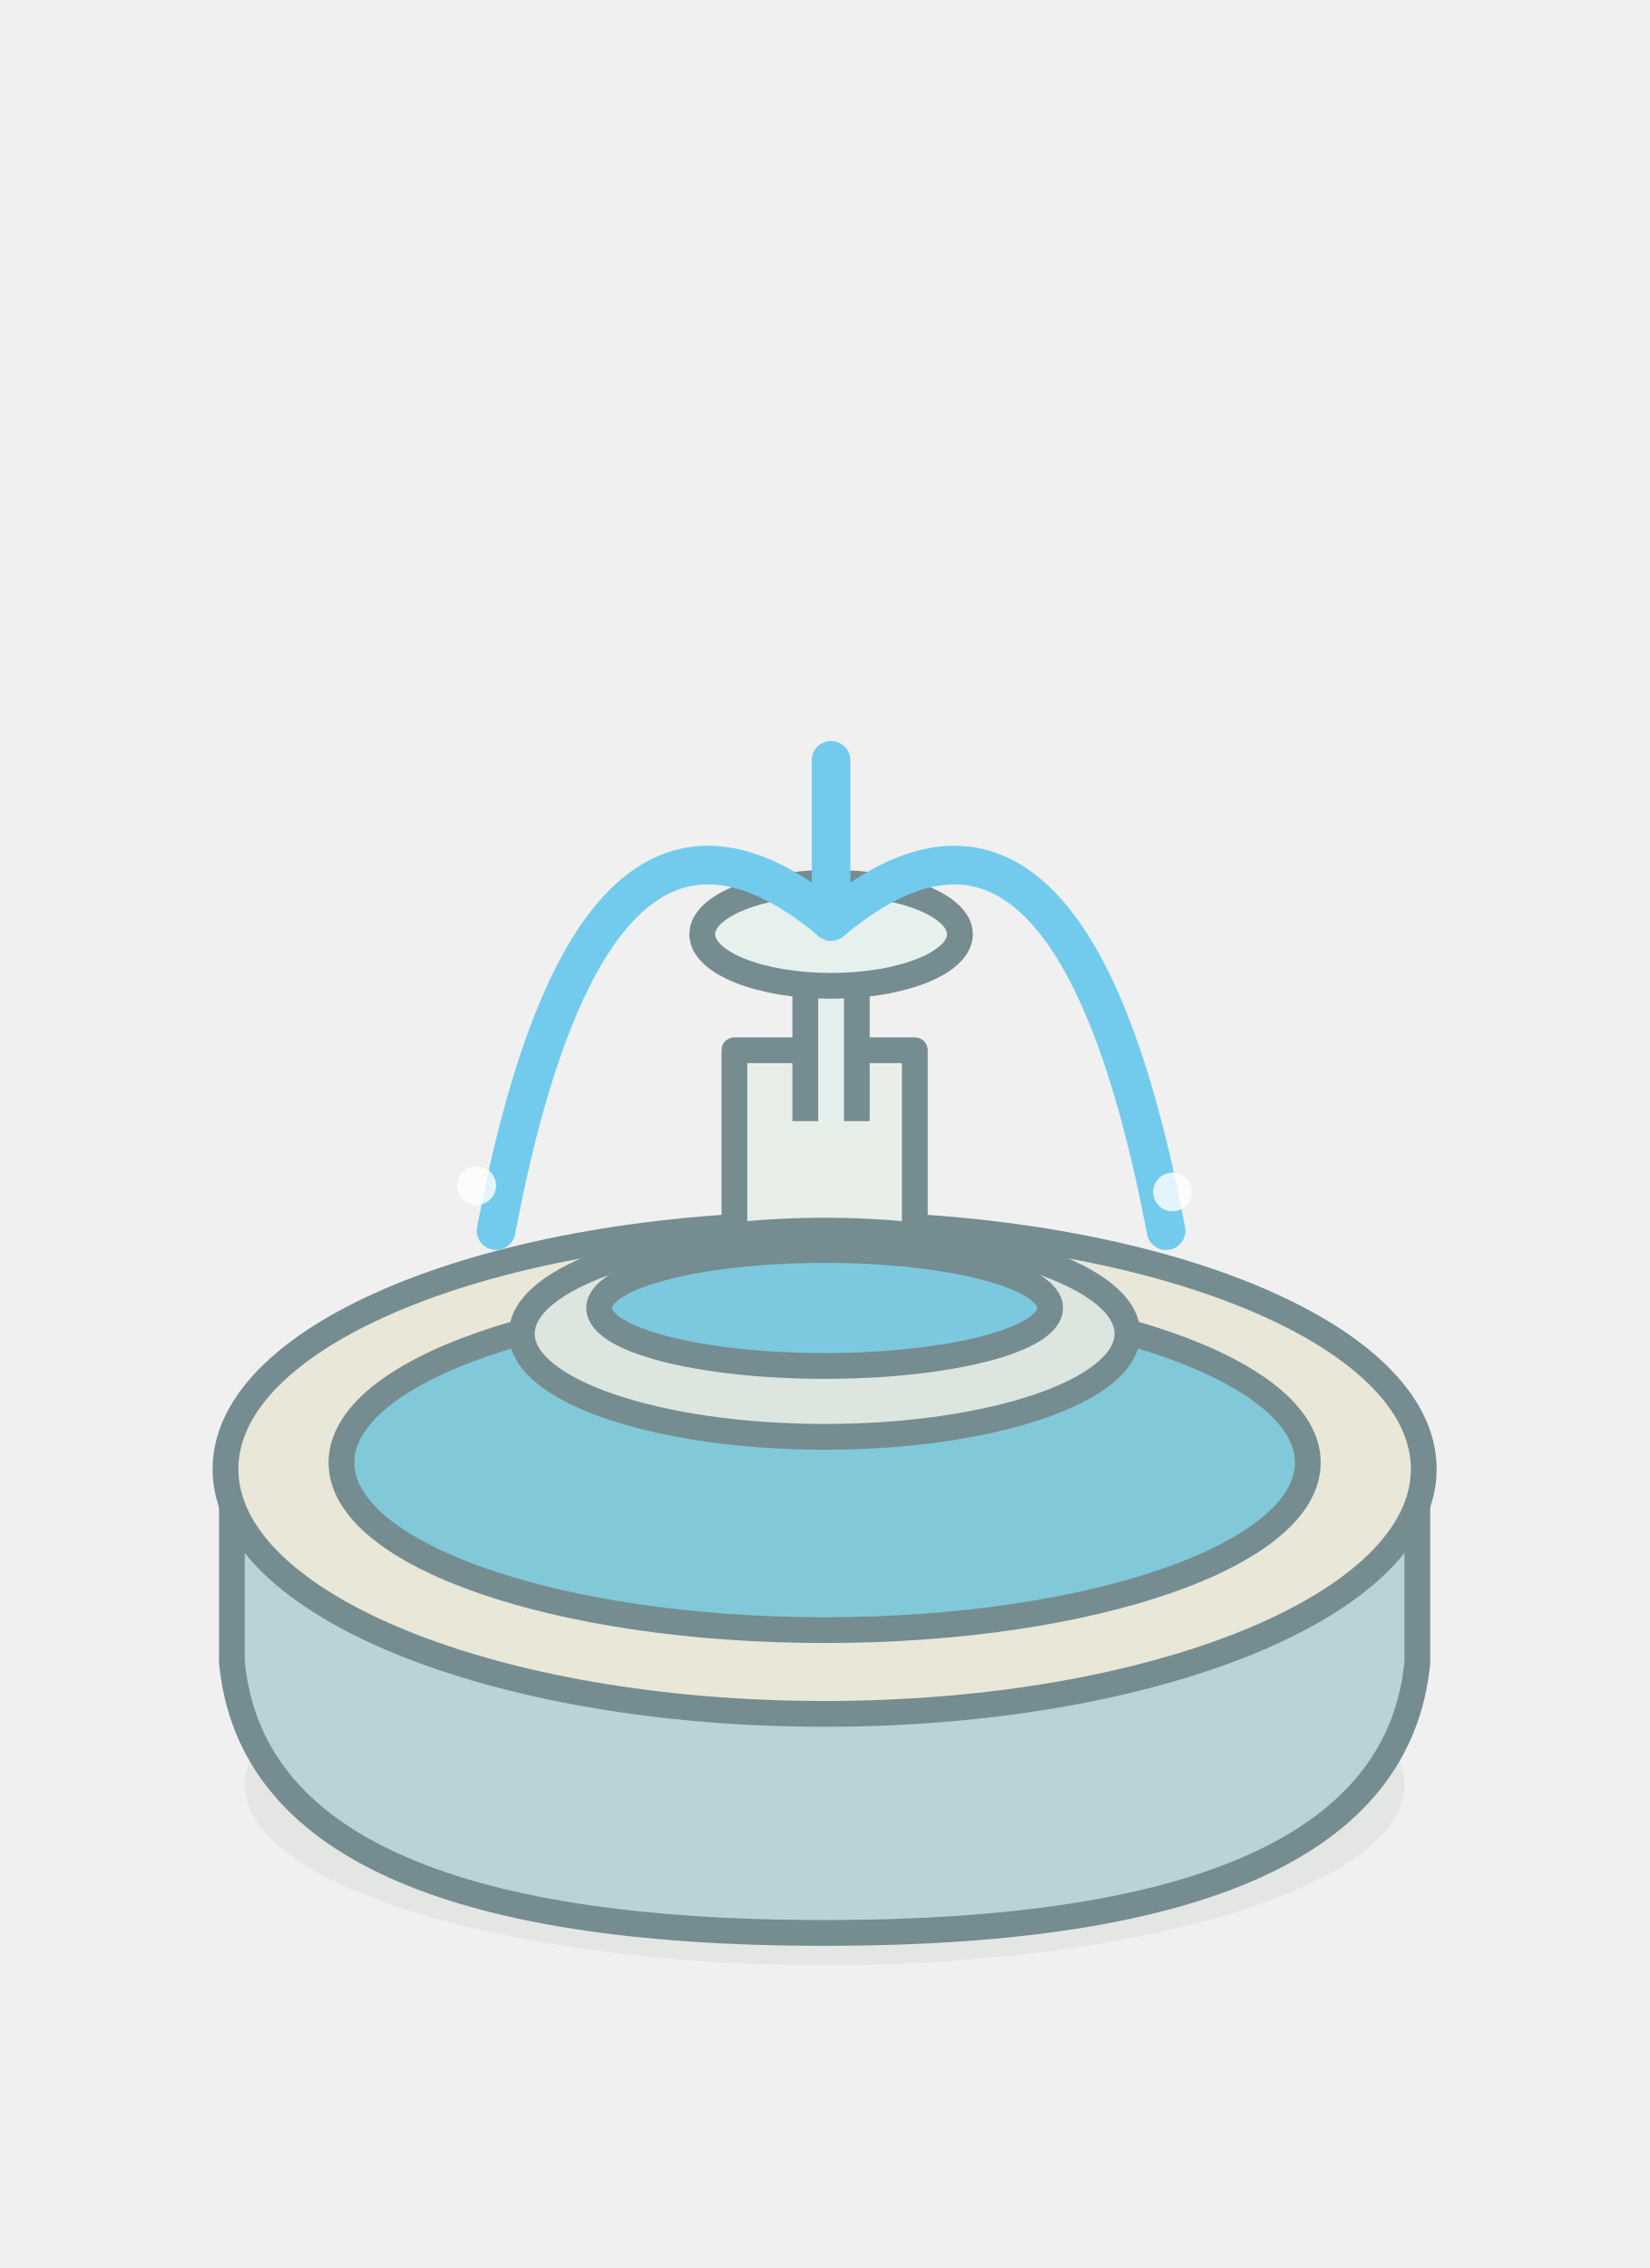
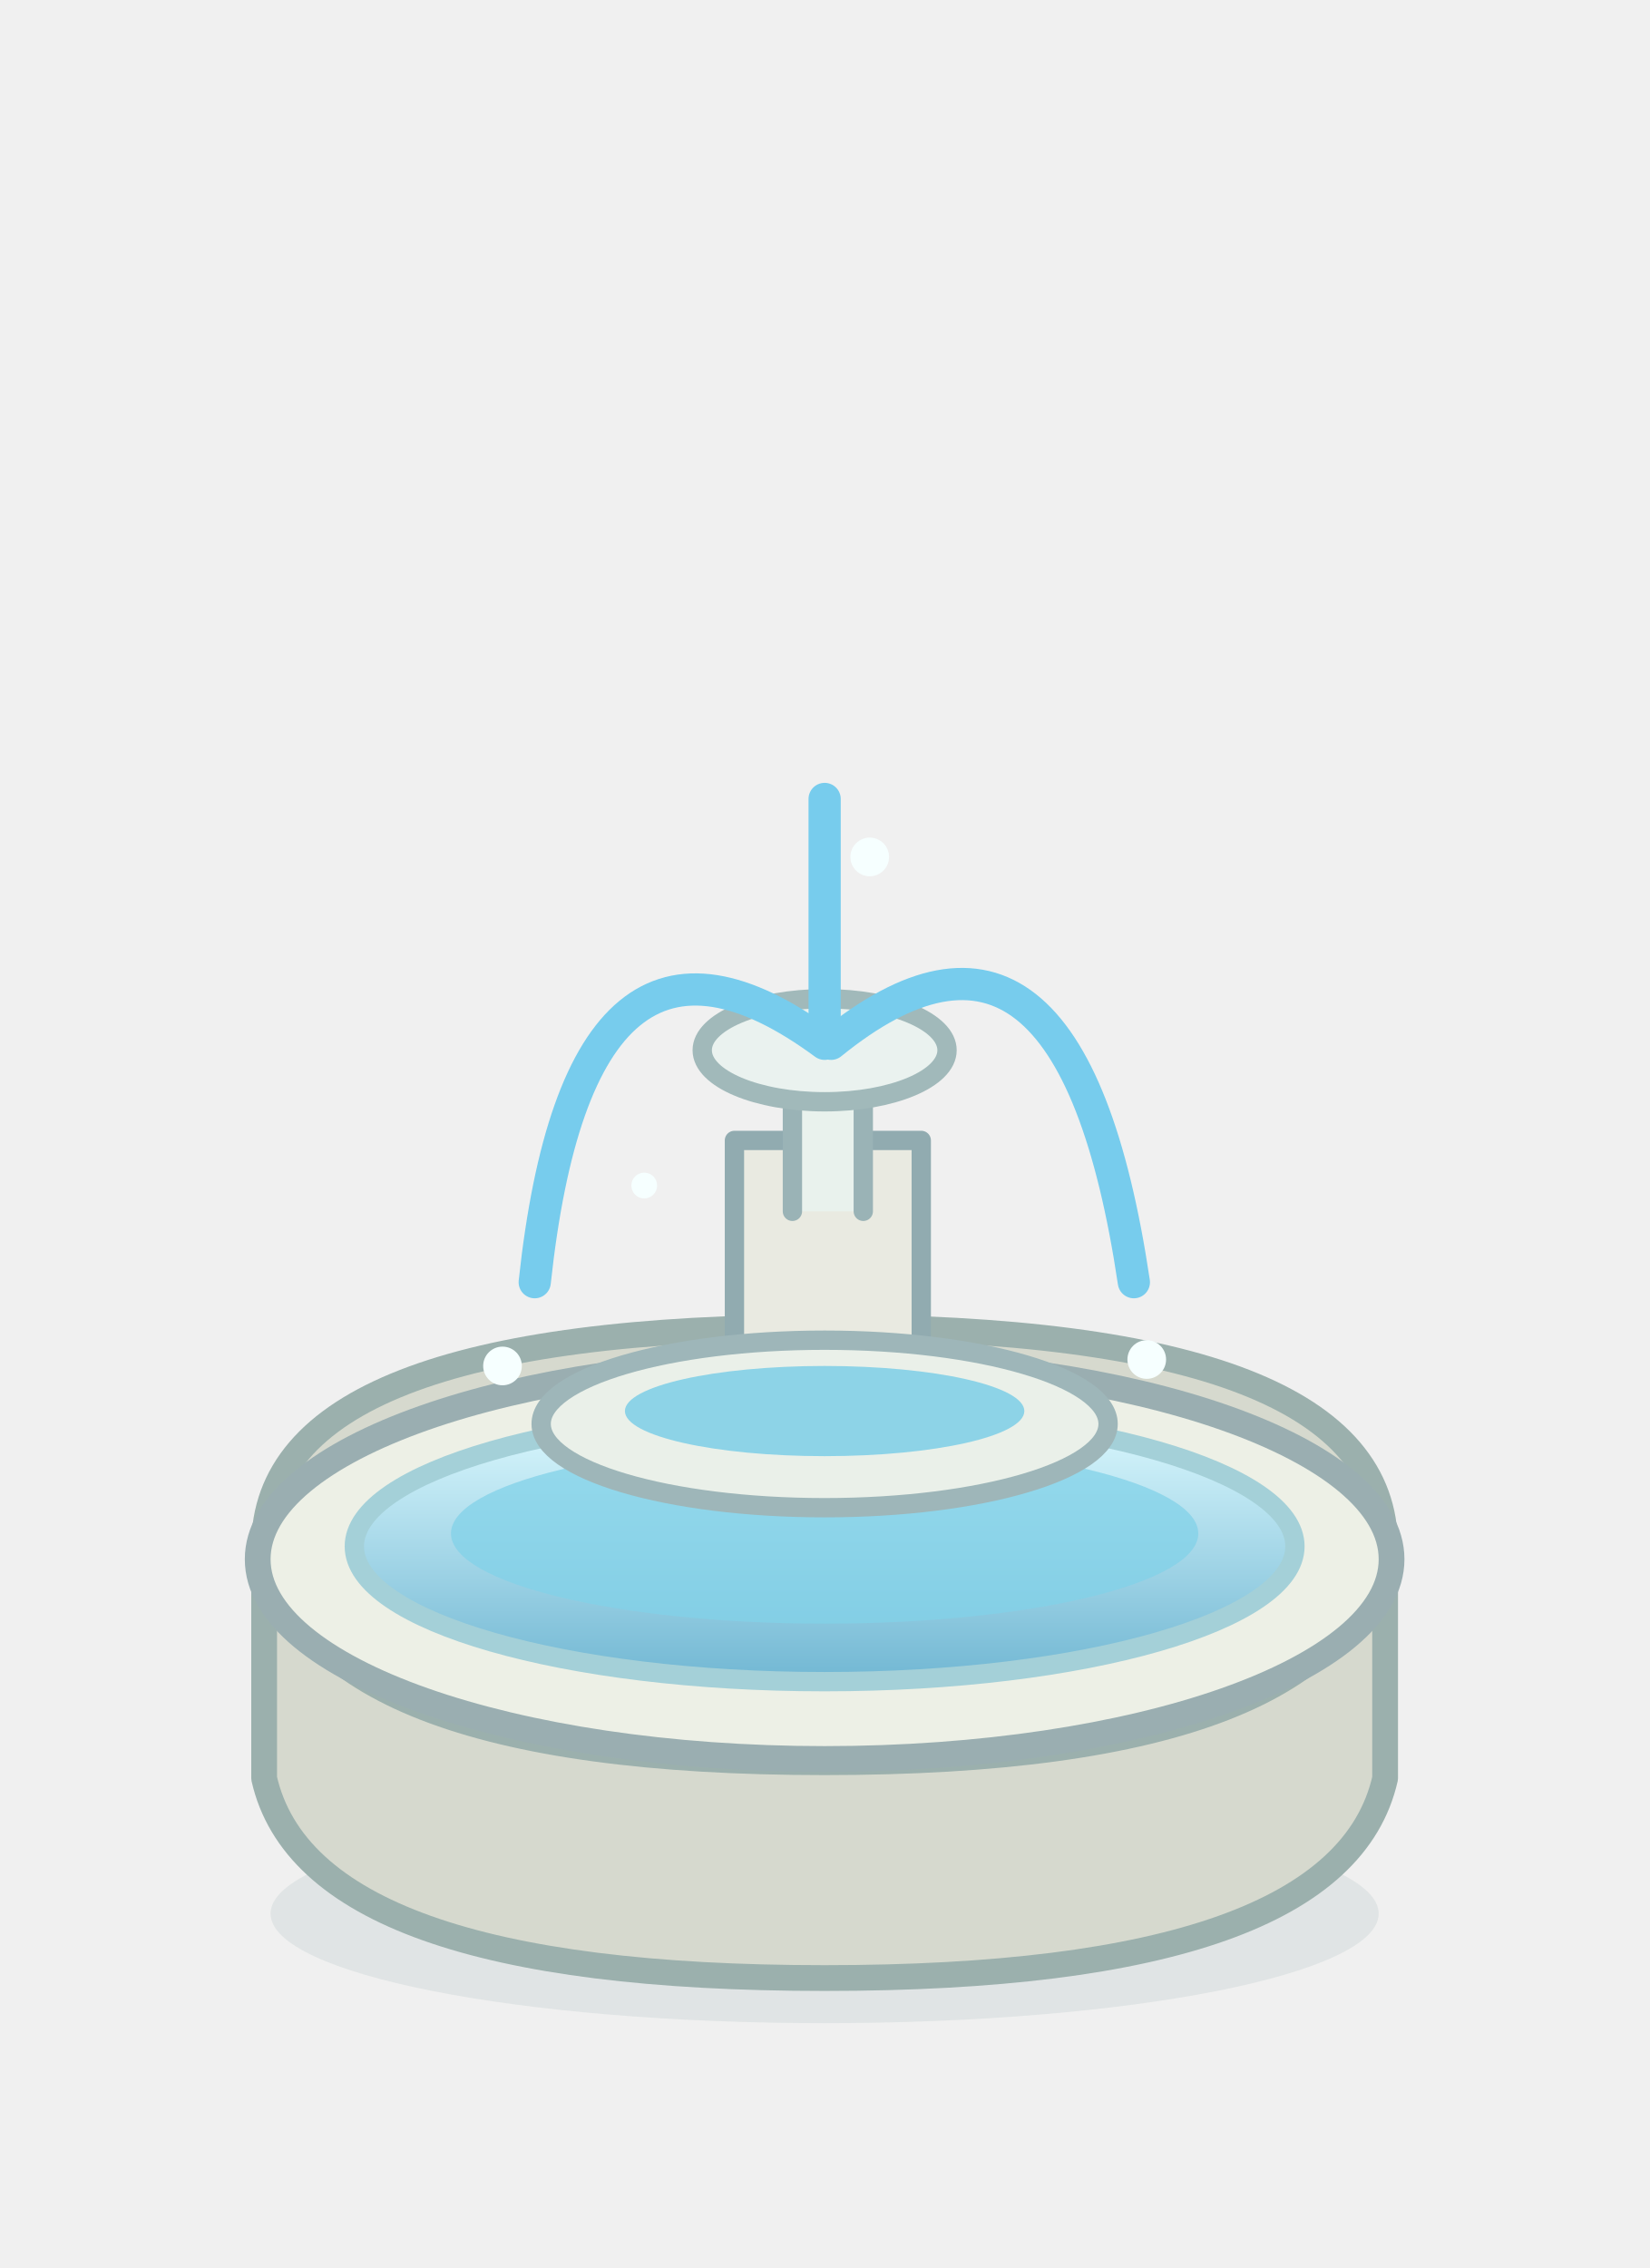
<svg xmlns="http://www.w3.org/2000/svg" width="256" height="352" viewBox="0 0 256 352">
-   <g stroke="#758c91" stroke-width="4" stroke-linejoin="round">
-     <ellipse cx="128" cy="277" rx="90" ry="28" fill="#aab7a6" opacity=".18" stroke="none" />
-     <path d="M36 230q0-36 92-36t92 36v28q-4 42-92 42T36 258Z" fill="#b9d3d9" />
-     <ellipse cx="128" cy="228" rx="93" ry="38" fill="#e8e7d8" />
-     <ellipse cx="128" cy="227" rx="75" ry="26" fill="#81c9d9" />
-     <path d="M114 209v-46h28v46" fill="#e7eee8" />
-     <ellipse cx="128" cy="207" rx="47" ry="16" fill="#dce6df" />
-     <ellipse cx="128" cy="203" rx="35" ry="9" fill="#7cc8df" />
-     <path d="M125 174v-29h8v29" fill="#e4f0ed" />
-     <ellipse cx="129" cy="145" rx="20" ry="8" fill="#e6f1ed" />
-   </g>
-   <g fill="none" stroke="#72cbec" stroke-width="6" stroke-linecap="round">
-     <path d="M129 143q-37-31-52 48" />
-     <path d="M129 143q37-31 52 48" />
-     <path d="M129 142v-24" />
-   </g>
-   <g fill="#ffffff" opacity=".8">
-     <circle cx="74" cy="184" r="3" />
-     <circle cx="182" cy="185" r="3" />
+   <defs>
+     <linearGradient id="wall" x1="0" x2="1" y1="0" y2="1">
+       <stop stop-color="#fff1d9" />
+       <stop offset="1" stop-color="#ecc7a0" />
+     </linearGradient>
+     <linearGradient id="roof" x1="0" y1="0" x2="0.9" y2="1">
+       <stop stop-color="#ffd7a5" />
+       <stop offset="1" stop-color="#b67d55" />
+     </linearGradient>
+     <linearGradient id="blue" x1="0" y1="0" x2="0" y2="1">
+       <stop stop-color="#defaff" />
+       <stop offset="1" stop-color="#71b7d3" />
+     </linearGradient>
+   </defs>
+   <g stroke-linejoin="round" stroke-linecap="round">
+     <ellipse cx="128" cy="297" rx="86" ry="17" fill="#688c8e" opacity=".12" />
+     <path d="M41 240q0-34 87-34t87 34v36q-7 31-87 31t-87-31Z" fill="#d6d9ce" stroke="#9bb0ad" stroke-width="4" />
+     <path d="M41 240q6 34 87 34t87-34" fill="none" stroke="#9bb0ad" stroke-width="3" />
+     <ellipse cx="128" cy="242" rx="88" ry="31" fill="#edf0e6" stroke="#9aaeb1" stroke-width="4" />
+     <ellipse cx="128" cy="240" rx="73" ry="21" fill="url(#blue)" stroke="#a4d0d8" stroke-width="3" />
+     <ellipse cx="128" cy="238" rx="58" ry="14" fill="#82d1e8" opacity=".75" />
+     <path d="M114 224v-47h29v47" fill="#e9eae1" stroke="#91abb0" stroke-width="3" />
+     <ellipse cx="128" cy="221" rx="44" ry="13" fill="#eaf0e9" stroke="#9eb6b9" stroke-width="3" />
+     <ellipse cx="128" cy="219" rx="31" ry="7" fill="#8dd3e7" />
+     <path d="M123 188v-25h11v25" fill="#e9f2ed" stroke="#9ab3b6" stroke-width="3" />
+     <ellipse cx="128" cy="163" rx="19" ry="8" fill="#eaf2ef" stroke="#a1b9ba" stroke-width="3" />
+     <g fill="none" stroke="#77cced" stroke-width="5" stroke-linecap="round">
+       <path d="M128 162Q90 134 83 199" />
+       <path d="M129 162Q166 132 176 199" />
+       <path d="M128 160v-36" />
+     </g>
+     <g fill="#f6ffff">
+       <circle cx="78" cy="212" r="3" />
+       <circle cx="178" cy="211" r="3" />
+       <circle cx="135" cy="133" r="3" />
+       <circle cx="100" cy="184" r="2" />
+     </g>
  </g>
</svg>
